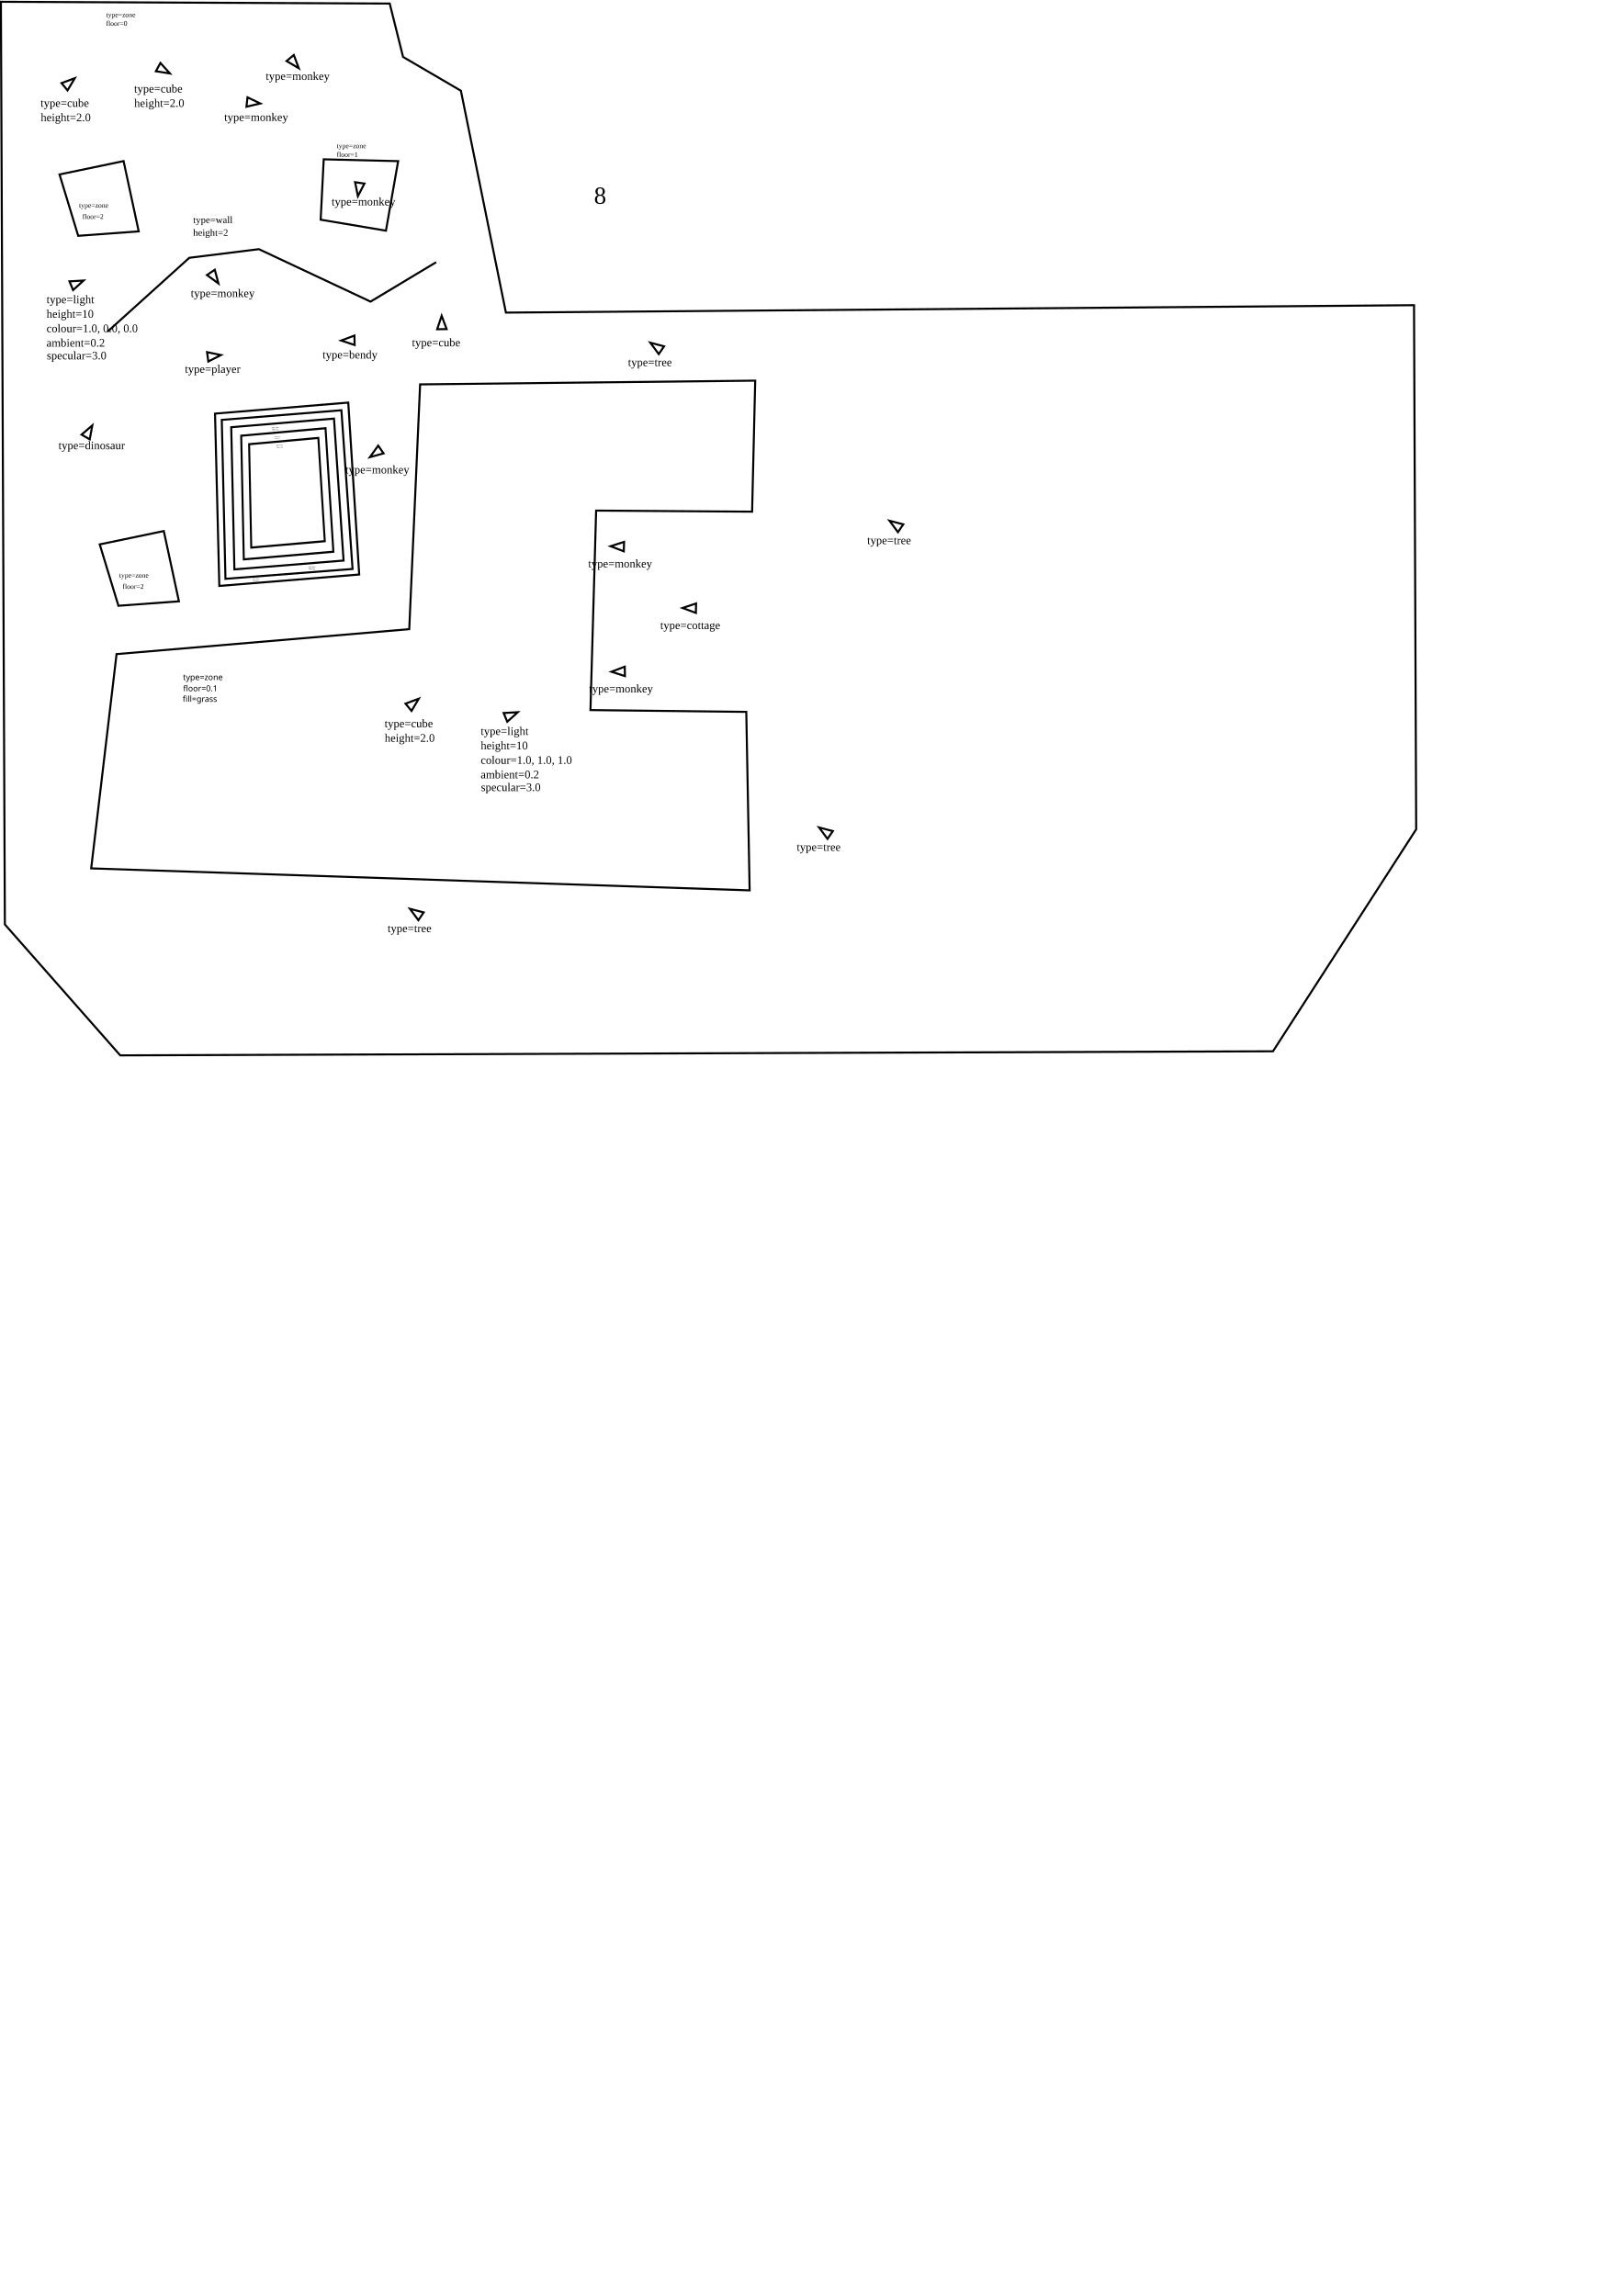
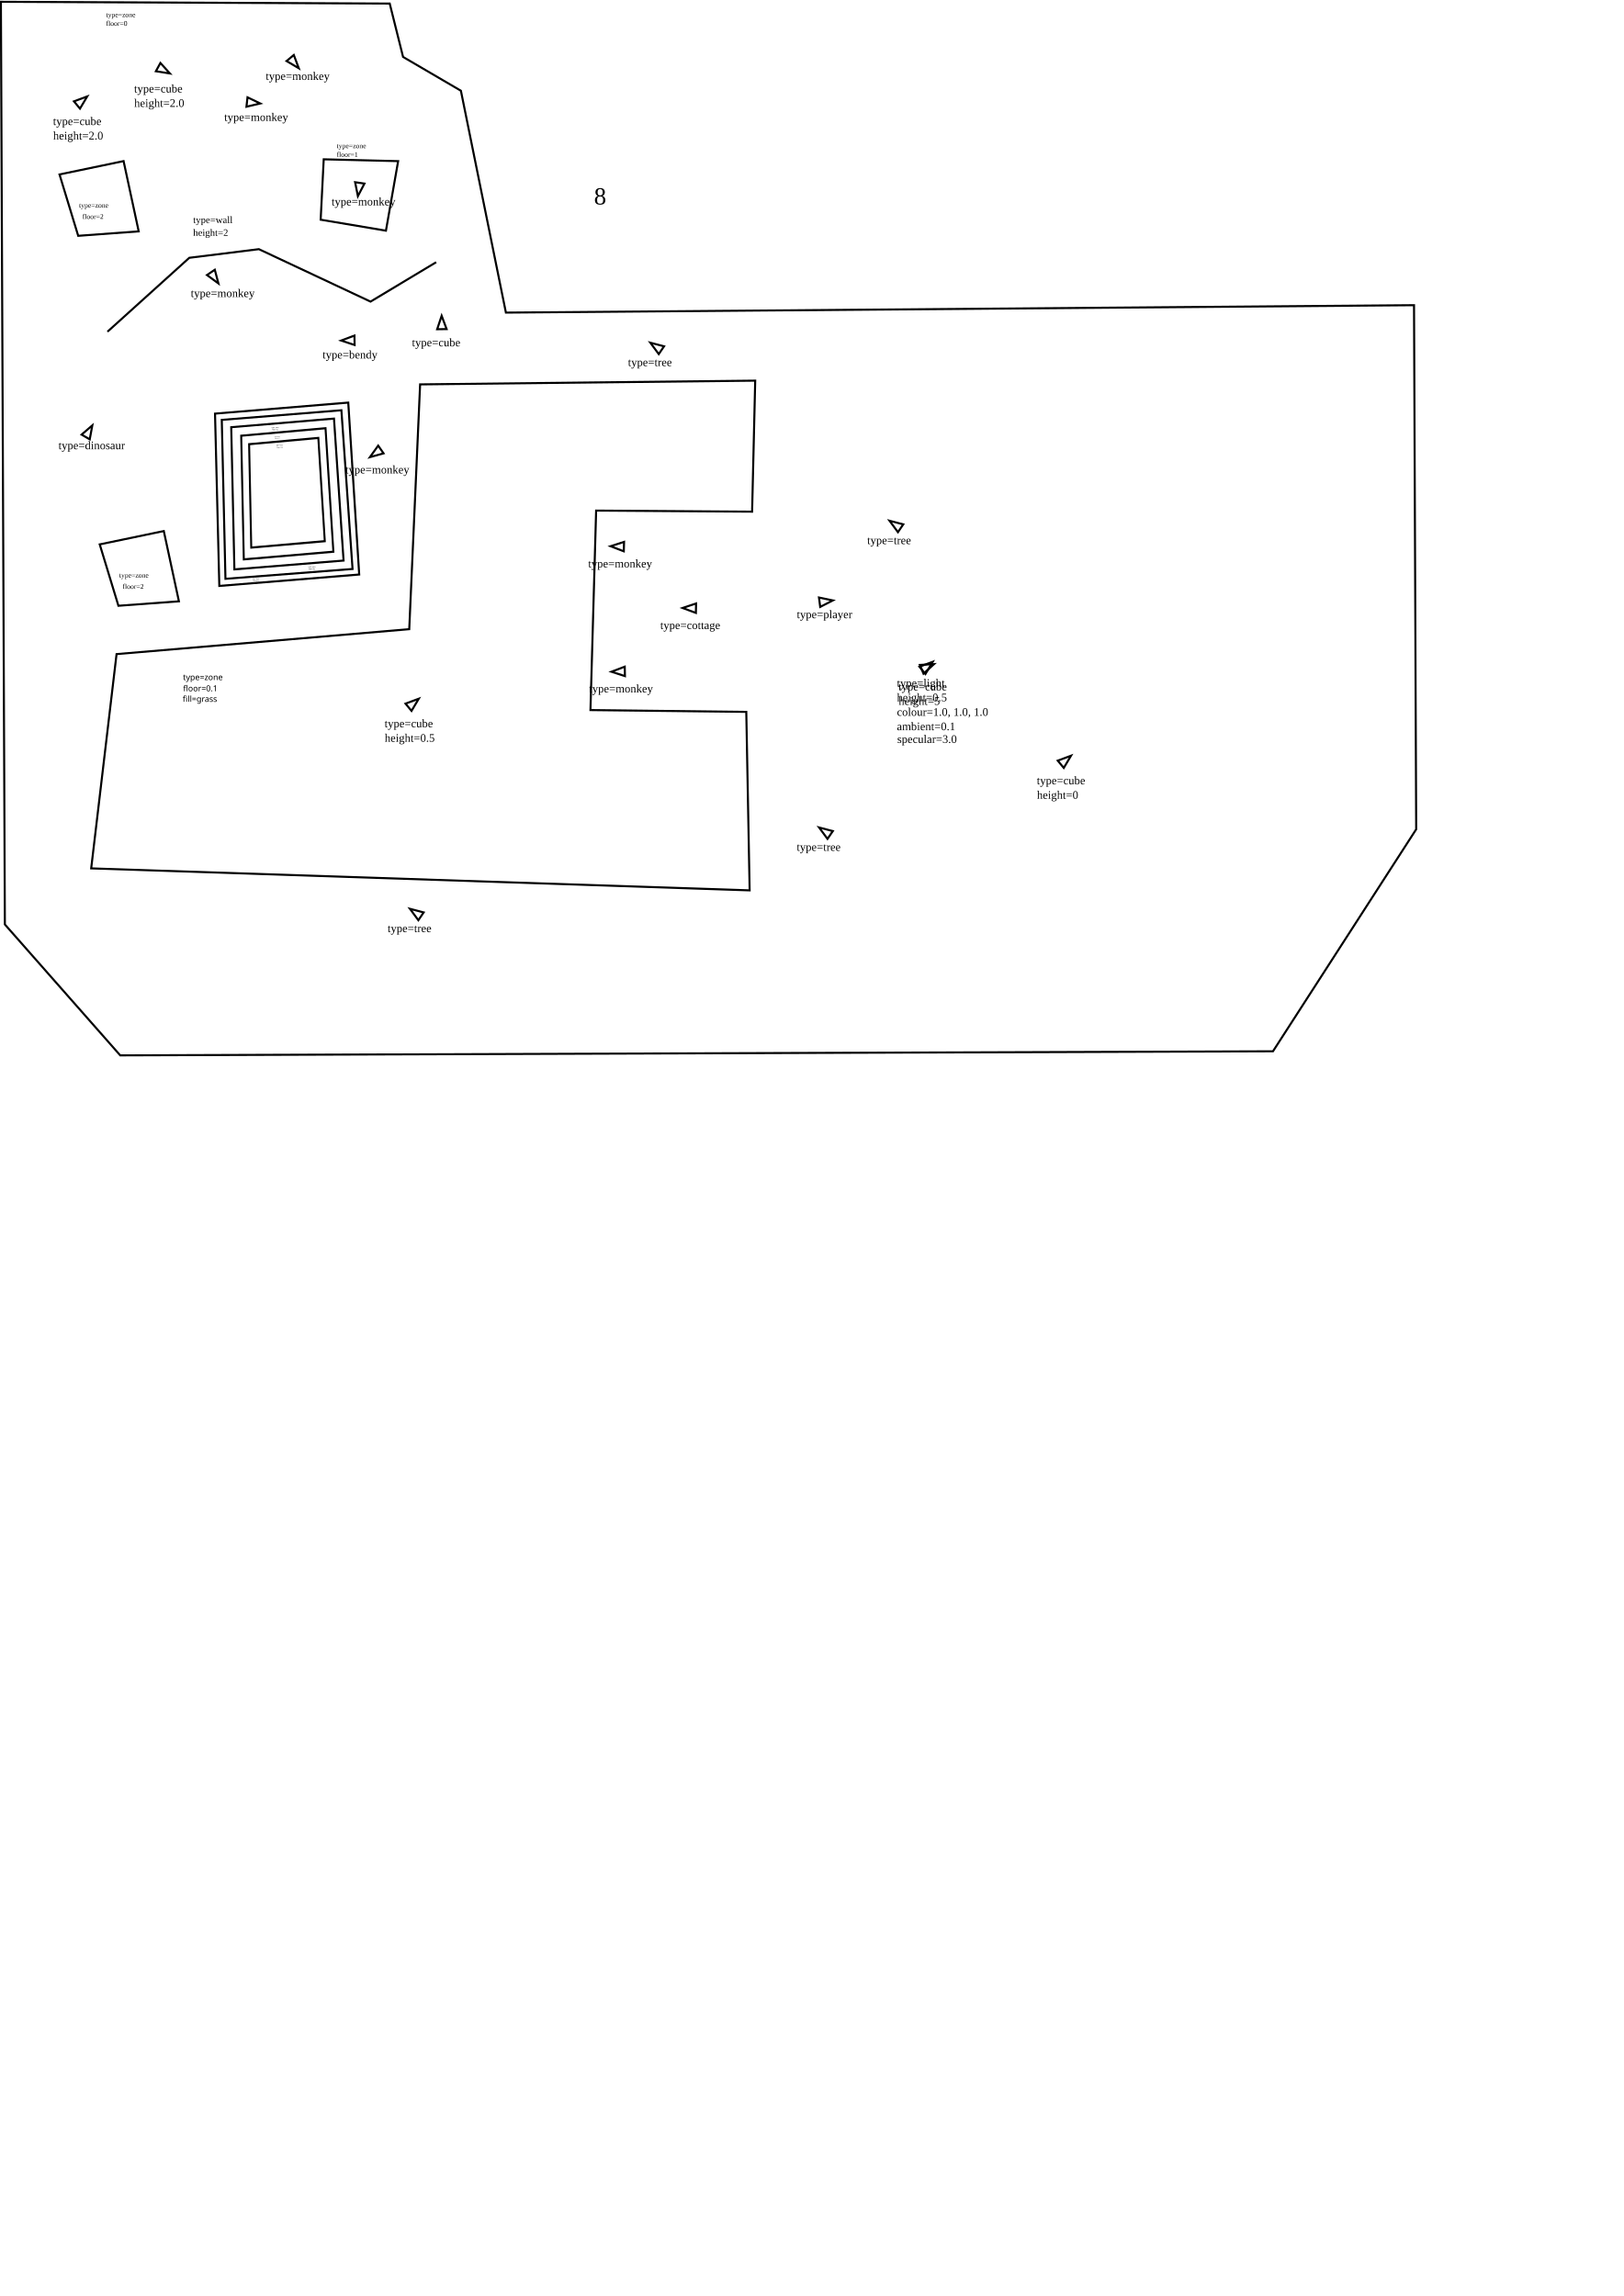
<svg xmlns="http://www.w3.org/2000/svg" width="210mm" height="297mm" viewBox="0 0 210 297" version="1.1" id="svg1">
  <defs id="defs1">
    <rect x="357.962" y="869.614" width="268.471" height="112.836" id="rect1" />
  </defs>
  <g id="layer1">
    <text xml:space="preserve" transform="matrix(0.2645833,0,0,0.2645833,-17.88486,-206.5387)" id="text1" style="text-align:start;writing-mode:lr-tb;direction:ltr;white-space:pre;shape-inside:url(#rect1);display:inline;fill:#000000">
-       <tspan x="357.961" y="880.23" id="tspan53622">8</tspan>
+       <tspan x="357.961" y="880.561" id="tspan1">8</tspan>
    </text>
    <g id="g5">
      <text xml:space="preserve" style="font-size:0.909px;text-align:start;writing-mode:lr-tb;direction:ltr;text-anchor:start;fill:#000000;fill-opacity:1;stroke:none;stroke-width:0.076;stroke-opacity:1" x="13.721" y="2.202" id="text2">
        <tspan id="tspan2" style="fill:#000000;fill-opacity:1;stroke:none;stroke-width:0.076" x="13.721" y="2.202">type=zone</tspan>
      </text>
      <text xml:space="preserve" style="font-size:0.909px;text-align:start;writing-mode:lr-tb;direction:ltr;text-anchor:start;fill:#000000;fill-opacity:1;stroke:none;stroke-width:0.076;stroke-opacity:1" x="13.728" y="3.33" id="text2-7">
        <tspan id="tspan2-2" style="fill:#000000;fill-opacity:1;stroke:none;stroke-width:0.076" x="13.728" y="3.33">floor=0</tspan>
      </text>
-       <g id="g4-5-8-2" transform="translate(31.58906,68.63706)">
+       <g id="g4-5-8-2" transform="translate(85.42039,62.4175)">
        <path style="fill:none;fill-opacity:1;stroke:#000000;stroke-width:0.265;stroke-opacity:1" d="m 33.55,23.595 0.468,1.128 1.362,-1.232 z" id="path2-1-7-3" />
        <text xml:space="preserve" style="font-size:1.501px;text-align:start;writing-mode:lr-tb;direction:ltr;text-anchor:start;fill:#000000;fill-opacity:1;stroke:none;stroke-width:0.125;stroke-opacity:1" x="30.582" y="26.427" id="text3-3-1-7">
          <tspan id="tspan3-9-5-5" style="fill:#000000;fill-opacity:1;stroke:none;stroke-width:0.125" x="30.582" y="26.427">type=light</tspan>
        </text>
        <text xml:space="preserve" style="font-size:1.501px;text-align:start;writing-mode:lr-tb;direction:ltr;text-anchor:start;fill:#000000;fill-opacity:1;stroke:none;stroke-width:0.125;stroke-opacity:1" x="30.582" y="28.298" id="text3-3-1-7-9">
-           <tspan id="tspan3-9-5-5-2" style="fill:#000000;fill-opacity:1;stroke:none;stroke-width:0.125" x="30.582" y="28.298">height=10</tspan>
+           <tspan id="tspan3-9-5-5-2" style="fill:#000000;fill-opacity:1;stroke:none;stroke-width:0.125" x="30.582" y="28.298">height=0.5</tspan>
        </text>
        <text xml:space="preserve" style="font-size:1.501px;text-align:start;writing-mode:lr-tb;direction:ltr;text-anchor:start;fill:#000000;fill-opacity:1;stroke:none;stroke-width:0.125;stroke-opacity:1" x="30.582" y="30.169" id="text3-3-1-7-2">
          <tspan id="tspan3-9-5-5-8" style="fill:#000000;fill-opacity:1;stroke:none;stroke-width:0.125" x="30.582" y="30.169">colour=1.0, 1.0, 1.0</tspan>
        </text>
        <text xml:space="preserve" style="font-size:1.501px;text-align:start;writing-mode:lr-tb;direction:ltr;text-anchor:start;fill:#000000;fill-opacity:1;stroke:none;stroke-width:0.125;stroke-opacity:1" x="30.582" y="32.04" id="text3-3-1-7-97">
-           <tspan id="tspan3-9-5-5-3" style="fill:#000000;fill-opacity:1;stroke:none;stroke-width:0.125" x="30.582" y="32.04">ambient=0.2</tspan>
+           <tspan id="tspan3-9-5-5-3" style="fill:#000000;fill-opacity:1;stroke:none;stroke-width:0.125" x="30.582" y="32.04">ambient=0.1</tspan>
        </text>
        <text xml:space="preserve" style="font-size:1.501px;text-align:start;writing-mode:lr-tb;direction:ltr;text-anchor:start;fill:#000000;fill-opacity:1;stroke:none;stroke-width:0.125;stroke-opacity:1" x="30.617" y="33.686" id="text3-3-1-7-97-3">
          <tspan id="tspan3-9-5-5-3-6" style="fill:#000000;fill-opacity:1;stroke:none;stroke-width:0.125" x="30.617" y="33.686">specular=3.0</tspan>
-         </text>
-       </g>
-       <g id="g4-5-8-2-9" transform="translate(-24.56776,12.79723)">
-         <path style="fill:none;fill-opacity:1;stroke:#000000;stroke-width:0.265;stroke-opacity:1" d="m 33.55,23.595 0.468,1.128 1.362,-1.232 z" id="path2-1-7-3-2" />
-         <text xml:space="preserve" style="font-size:1.501px;text-align:start;writing-mode:lr-tb;direction:ltr;text-anchor:start;fill:#000000;fill-opacity:1;stroke:none;stroke-width:0.125;stroke-opacity:1" x="30.582" y="26.427" id="text3-3-1-7-0">
-           <tspan id="tspan3-9-5-5-23" style="fill:#000000;fill-opacity:1;stroke:none;stroke-width:0.125" x="30.582" y="26.427">type=light</tspan>
-         </text>
-         <text xml:space="preserve" style="font-size:1.501px;text-align:start;writing-mode:lr-tb;direction:ltr;text-anchor:start;fill:#000000;fill-opacity:1;stroke:none;stroke-width:0.125;stroke-opacity:1" x="30.582" y="28.298" id="text3-3-1-7-9-7">
-           <tspan id="tspan3-9-5-5-2-5" style="fill:#000000;fill-opacity:1;stroke:none;stroke-width:0.125" x="30.582" y="28.298">height=10</tspan>
-         </text>
-         <text xml:space="preserve" style="font-size:1.501px;text-align:start;writing-mode:lr-tb;direction:ltr;text-anchor:start;fill:#000000;fill-opacity:1;stroke:none;stroke-width:0.125;stroke-opacity:1" x="30.582" y="30.169" id="text3-3-1-7-2-9">
-           <tspan id="tspan3-9-5-5-8-2" style="fill:#000000;fill-opacity:1;stroke:none;stroke-width:0.125" x="30.582" y="30.169">colour=1.0, 0.0, 0.0</tspan>
-         </text>
-         <text xml:space="preserve" style="font-size:1.501px;text-align:start;writing-mode:lr-tb;direction:ltr;text-anchor:start;fill:#000000;fill-opacity:1;stroke:none;stroke-width:0.125;stroke-opacity:1" x="30.582" y="32.04" id="text3-3-1-7-97-2">
-           <tspan id="tspan3-9-5-5-3-8" style="fill:#000000;fill-opacity:1;stroke:none;stroke-width:0.125" x="30.582" y="32.04">ambient=0.2</tspan>
-         </text>
-         <text xml:space="preserve" style="font-size:1.501px;text-align:start;writing-mode:lr-tb;direction:ltr;text-anchor:start;fill:#000000;fill-opacity:1;stroke:none;stroke-width:0.125;stroke-opacity:1" x="30.617" y="33.686" id="text3-3-1-7-97-3-9">
-           <tspan id="tspan3-9-5-5-3-6-7" style="fill:#000000;fill-opacity:1;stroke:none;stroke-width:0.125" x="30.617" y="33.686">specular=3.0</tspan>
        </text>
      </g>
      <g id="g4-5-8-6" transform="translate(5.822039,-10.66291)">
        <path style="fill:none;fill-opacity:1;stroke:#000000;stroke-width:0.265;stroke-opacity:1" d="m 26.189,23.254 -0.137,1.213 1.789,-0.418 z" id="path2-1-7-7" />
        <text xml:space="preserve" style="font-size:1.501px;text-align:start;writing-mode:lr-tb;direction:ltr;text-anchor:start;fill:#000000;fill-opacity:1;stroke:none;stroke-width:0.125;stroke-opacity:1" x="23.18" y="26.307" id="text3-3-1-9">
          <tspan id="tspan3-9-5-4" style="fill:#000000;fill-opacity:1;stroke:none;stroke-width:0.125" x="23.18" y="26.307">type=monkey</tspan>
        </text>
      </g>
      <g id="g4-5-3" transform="translate(18.53776,20.06561)">
        <path style="fill:none;fill-opacity:1;stroke:#000000;stroke-width:0.265;stroke-opacity:1" d="m 27.325,24.562 -0.021,-1.221 -1.72,0.646 z" id="path2-1-6" />
        <text xml:space="preserve" style="font-size:1.501px;text-align:start;writing-mode:lr-tb;direction:ltr;text-anchor:start;fill:#000000;fill-opacity:1;stroke:none;stroke-width:0.125;stroke-opacity:1" x="23.18" y="26.307" id="text3-3-7">
          <tspan id="tspan3-9-53" style="fill:#000000;fill-opacity:1;stroke:none;stroke-width:0.125" x="23.18" y="26.307">type=bendy</tspan>
        </text>
      </g>
      <g id="g4-5-3-1" transform="translate(1.489317,12.11764)">
        <path style="fill:none;fill-opacity:1;stroke:#000000;stroke-width:0.265;stroke-opacity:1" d="m 26.291,22.776 -1.011,0.684 1.48,1.088 z" id="path2-1-6-2" />
        <text xml:space="preserve" style="font-size:1.501px;text-align:start;writing-mode:lr-tb;direction:ltr;text-anchor:start;fill:#000000;fill-opacity:1;stroke:none;stroke-width:0.125;stroke-opacity:1" x="23.18" y="26.307" id="text3-3-7-7">
          <tspan id="tspan3-9-53-0" style="fill:#000000;fill-opacity:1;stroke:none;stroke-width:0.125" x="23.18" y="26.307">type=monkey</tspan>
        </text>
      </g>
      <g id="g4-5-8-6-5" transform="translate(30.1,18.4964)">
        <path style="fill:none;fill-opacity:1;stroke:#000000;stroke-width:0.265;stroke-opacity:1" d="M 26.442,24.091 27.662,24.073 27.02,22.352 Z" id="path2-1-7-7-6" />
        <text xml:space="preserve" style="font-size:1.501px;text-align:start;writing-mode:lr-tb;direction:ltr;text-anchor:start;fill:#000000;fill-opacity:1;stroke:none;stroke-width:0.125;stroke-opacity:1" x="23.18" y="26.307" id="text3-3-1-9-2">
          <tspan id="tspan3-9-5-4-9" style="fill:#000000;fill-opacity:1;stroke:none;stroke-width:0.125" x="23.18" y="26.307">type=cube</tspan>
        </text>
      </g>
      <g id="g4-5-8-6-5-3" transform="translate(21.48873,34.93369)">
        <path style="fill:none;fill-opacity:1;stroke:#000000;stroke-width:0.265;stroke-opacity:1" d="m 28.119,23.714 -0.695,-1.004 -1.072,1.492 z" id="path2-1-7-7-6-8" />
        <text xml:space="preserve" style="font-size:1.501px;text-align:start;writing-mode:lr-tb;direction:ltr;text-anchor:start;fill:#000000;fill-opacity:1;stroke:none;stroke-width:0.125;stroke-opacity:1" x="23.18" y="26.307" id="text3-3-1-9-2-48">
          <tspan id="tspan3-9-5-4-9-0" style="fill:#000000;fill-opacity:1;stroke:none;stroke-width:0.125" x="23.18" y="26.307">type=monkey</tspan>
        </text>
      </g>
      <g id="g4-5-8-6-5-32" transform="translate(52.89492,47.09292)">
        <path style="fill:none;fill-opacity:1;stroke:#000000;stroke-width:0.265;stroke-opacity:1" d="m 27.782,24.221 0.037,-1.22 -1.748,0.564 z" id="path2-1-7-7-6-6" />
        <text xml:space="preserve" style="font-size:1.501px;text-align:start;writing-mode:lr-tb;direction:ltr;text-anchor:start;fill:#000000;fill-opacity:1;stroke:none;stroke-width:0.125;stroke-opacity:1" x="23.18" y="26.307" id="text3-3-1-9-2-94">
          <tspan id="tspan3-9-5-4-9-1" style="fill:#000000;fill-opacity:1;stroke:none;stroke-width:0.125" x="23.18" y="26.307">type=monkey</tspan>
        </text>
      </g>
      <g id="g4-5-8-6-5-8" transform="translate(53.00565,63.26971)">
        <path style="fill:none;fill-opacity:1;stroke:#000000;stroke-width:0.265;stroke-opacity:1" d="M 27.821,24.189 27.794,22.968 26.078,23.622 Z" id="path2-1-7-7-6-38" />
        <text xml:space="preserve" style="font-size:1.501px;text-align:start;writing-mode:lr-tb;direction:ltr;text-anchor:start;fill:#000000;fill-opacity:1;stroke:none;stroke-width:0.125;stroke-opacity:1" x="23.18" y="26.307" id="text3-3-1-9-2-1">
          <tspan id="tspan3-9-5-4-9-5" style="fill:#000000;fill-opacity:1;stroke:none;stroke-width:0.125" x="23.18" y="26.307">type=monkey</tspan>
        </text>
      </g>
      <g id="g4-5-8-6-5-2" transform="translate(62.2115,55.06791)">
        <path style="fill:none;fill-opacity:1;stroke:#000000;stroke-width:0.265;stroke-opacity:1" d="m 27.79,24.214 0.023,-1.22 -1.742,0.584 z" id="path2-1-7-7-6-3" />
        <text xml:space="preserve" style="font-size:1.501px;text-align:start;writing-mode:lr-tb;direction:ltr;text-anchor:start;fill:#000000;fill-opacity:1;stroke:none;stroke-width:0.125;stroke-opacity:1" x="23.18" y="26.307" id="text3-3-1-9-2-9">
          <tspan id="tspan3-9-5-4-9-97" style="fill:#000000;fill-opacity:1;stroke:none;stroke-width:0.125" x="23.18" y="26.307">type=cottage</tspan>
        </text>
      </g>
      <g id="g4-5-8-6-2" transform="translate(11.18701,-15.96969)">
        <path style="fill:none;fill-opacity:1;stroke:#000000;stroke-width:0.265;stroke-opacity:1" d="m 26.812,23.083 -0.937,0.782 1.582,0.934 z" id="path2-1-7-7-0" />
        <text xml:space="preserve" style="font-size:1.501px;text-align:start;writing-mode:lr-tb;direction:ltr;text-anchor:start;fill:#000000;fill-opacity:1;stroke:none;stroke-width:0.125;stroke-opacity:1" x="23.18" y="26.307" id="text3-3-1-9-4">
          <tspan id="tspan3-9-5-4-4" style="fill:#000000;fill-opacity:1;stroke:none;stroke-width:0.125" x="23.18" y="26.307">type=monkey</tspan>
        </text>
      </g>
-       <g id="g4-7-6" transform="translate(0.7349449,21.92168)">
+       <g id="g4-7-6" transform="translate(79.87344,53.66287)">
        <path style="fill:none;fill-opacity:1;stroke:#000000;stroke-width:0.265;stroke-opacity:1" d="m 26.047,23.631 0.16,1.21 1.635,-0.837 z" id="path2-55-7" />
        <text xml:space="preserve" style="font-size:1.501px;text-align:start;writing-mode:lr-tb;direction:ltr;text-anchor:start;fill:#000000;fill-opacity:1;stroke:none;stroke-width:0.125;stroke-opacity:1" x="23.18" y="26.307" id="text3-4-8">
          <tspan id="tspan3-1-4" style="fill:#000000;fill-opacity:1;stroke:none;stroke-width:0.125" x="23.18" y="26.307">type=player</tspan>
        </text>
      </g>
      <g id="g6" transform="translate(11.96265,8.297953)">
        <text xml:space="preserve" style="font-size:0.909px;text-align:start;writing-mode:lr-tb;direction:ltr;text-anchor:start;fill:#000000;fill-opacity:1;stroke:none;stroke-width:0.076;stroke-opacity:1" x="31.588" y="10.856" id="text2-8">
          <tspan id="tspan2-20" style="fill:#000000;fill-opacity:1;stroke:none;stroke-width:0.076" x="31.588" y="10.856">type=zone</tspan>
        </text>
        <text xml:space="preserve" style="font-size:0.909px;text-align:start;writing-mode:lr-tb;direction:ltr;text-anchor:start;fill:#000000;fill-opacity:1;stroke:none;stroke-width:0.076;stroke-opacity:1" x="31.595" y="11.984" id="text2-7-7">
          <tspan id="tspan2-2-4" style="fill:#000000;fill-opacity:1;stroke:none;stroke-width:0.076" x="31.595" y="11.984">floor=1</tspan>
        </text>
        <path style="fill:none;fill-opacity:1;stroke:#000000;stroke-width:0.265;stroke-opacity:1" d="m 29.905,12.309 -0.395,7.812 8.443,1.42 1.578,-8.995 z" id="path5" />
        <g id="g4-5-8-6-2-9" transform="translate(7.73476,-8.031607)">
          <path style="fill:none;fill-opacity:1;stroke:#000000;stroke-width:0.265;stroke-opacity:1" d="m 27.438,23.481 -1.208,-0.177 0.359,1.801 z" id="path2-1-7-7-0-9" />
          <text xml:space="preserve" style="font-size:1.501px;text-align:start;writing-mode:lr-tb;direction:ltr;text-anchor:start;fill:#000000;fill-opacity:1;stroke:none;stroke-width:0.125;stroke-opacity:1" x="23.18" y="26.307" id="text3-3-1-9-4-9">
            <tspan id="tspan3-9-5-4-4-3" style="fill:#000000;fill-opacity:1;stroke:none;stroke-width:0.125" x="23.18" y="26.307">type=monkey</tspan>
          </text>
        </g>
      </g>
      <g id="g7" transform="translate(3.15172,-30.0846)">
        <text xml:space="preserve" style="font-size:0.909px;text-align:start;writing-mode:lr-tb;direction:ltr;text-anchor:start;fill:#000000;fill-opacity:1;stroke:none;stroke-width:0.076;stroke-opacity:1" x="7.07" y="56.937" id="text2-3">
          <tspan id="tspan2-9" style="fill:#000000;fill-opacity:1;stroke:none;stroke-width:0.076" x="7.07" y="56.937">type=zone</tspan>
        </text>
        <text xml:space="preserve" style="font-size:0.909px;text-align:start;writing-mode:lr-tb;direction:ltr;text-anchor:start;fill:#000000;fill-opacity:1;stroke:none;stroke-width:0.076;stroke-opacity:1" x="7.507" y="58.387" id="text2-3-3">
          <tspan id="tspan2-9-6" style="fill:#000000;fill-opacity:1;stroke:none;stroke-width:0.076" x="7.507" y="58.387">floor=2</tspan>
        </text>
        <path style="fill:none;fill-opacity:1;stroke:#000000;stroke-width:0.265;stroke-opacity:1" d="m 6.962,60.589 7.825,-0.575 -1.956,-9.091 -8.286,1.726 z" id="path6" />
      </g>
      <g id="g7-1" transform="translate(8.353112,17.7701)">
        <text xml:space="preserve" style="font-size:0.909px;text-align:start;writing-mode:lr-tb;direction:ltr;text-anchor:start;fill:#000000;fill-opacity:1;stroke:none;stroke-width:0.076;stroke-opacity:1" x="7.07" y="56.937" id="text2-3-8">
          <tspan id="tspan2-9-7" style="fill:#000000;fill-opacity:1;stroke:none;stroke-width:0.076" x="7.07" y="56.937">type=zone</tspan>
        </text>
        <text xml:space="preserve" style="font-size:0.909px;text-align:start;writing-mode:lr-tb;direction:ltr;text-anchor:start;fill:#000000;fill-opacity:1;stroke:none;stroke-width:0.076;stroke-opacity:1" x="7.507" y="58.387" id="text2-3-3-9">
          <tspan id="tspan2-9-6-2" style="fill:#000000;fill-opacity:1;stroke:none;stroke-width:0.076" x="7.507" y="58.387">floor=2</tspan>
        </text>
        <path style="fill:none;fill-opacity:1;stroke:#000000;stroke-width:0.265;stroke-opacity:1" d="m 6.962,60.589 7.825,-0.575 -1.956,-9.091 -8.286,1.726 z" id="path6-0" />
      </g>
      <g id="g7-4" transform="translate(26.38602,10.8822)">
        <text xml:space="preserve" style="font-size:0.202px;text-align:start;writing-mode:lr-tb;direction:ltr;text-anchor:start;fill:#000000;fill-opacity:1;stroke:none;stroke-width:0.076;stroke-opacity:1" x="6.291" y="64.041" id="text2-3-0">
          <tspan id="tspan2-9-9" style="fill:#000000;fill-opacity:1;stroke:none;stroke-width:0.076" x="6.291" y="64.041">type=zone</tspan>
        </text>
        <text xml:space="preserve" style="font-size:0.202px;text-align:start;writing-mode:lr-tb;direction:ltr;text-anchor:start;fill:#000000;fill-opacity:1;stroke:none;stroke-width:0.076;stroke-opacity:1" x="6.341" y="64.306" id="text2-3-3-2">
          <tspan id="tspan2-9-6-4" style="fill:#000000;fill-opacity:1;stroke:none;stroke-width:0.076" x="6.341" y="64.306">floor=0.2</tspan>
        </text>
        <path style="fill:none;fill-opacity:1;stroke:#000000;stroke-width:0.265;stroke-opacity:1" d="M 1.979,64.911 20.071,63.435 18.655,41.196 1.424,42.622 Z" id="path6-9" />
        <g id="g10">
          <text xml:space="preserve" style="font-size:0.222px;text-align:start;writing-mode:lr-tb;direction:ltr;text-anchor:start;fill:#000000;fill-opacity:1;stroke:none;stroke-width:0.076;stroke-opacity:1" x="13.485" y="62.5" id="text2-3-0-0">
            <tspan id="tspan2-9-9-9" style="fill:#000000;fill-opacity:1;stroke:none;stroke-width:0.076" x="13.485" y="62.5">type=zone</tspan>
          </text>
          <text xml:space="preserve" style="font-size:0.222px;text-align:start;writing-mode:lr-tb;direction:ltr;text-anchor:start;fill:#000000;fill-opacity:1;stroke:none;stroke-width:0.076;stroke-opacity:1" x="13.54" y="62.791" id="text2-3-3-2-3">
            <tspan id="tspan2-9-6-4-0" style="fill:#000000;fill-opacity:1;stroke:none;stroke-width:0.076" x="13.54" y="62.791">floor=0.2</tspan>
          </text>
          <path style="fill:none;fill-opacity:1;stroke:#000000;stroke-width:0.265;stroke-opacity:1" d="M 2.297,43.432 2.773,63.991 19.211,62.718 17.768,42.186 Z" id="path10" />
          <g id="g1865">
            <text xml:space="preserve" style="font-size:0.217px;text-align:start;writing-mode:lr-tb;direction:ltr;text-anchor:start;fill:#000000;fill-opacity:1;stroke:none;stroke-width:0.076;stroke-opacity:1" x="8.747" y="44.486" id="text2-3-0-0-6">
              <tspan id="tspan2-9-9-9-7" style="fill:#000000;fill-opacity:1;stroke:none;stroke-width:0.076" x="8.747" y="44.486">type=zone</tspan>
            </text>
            <text xml:space="preserve" style="font-size:0.217px;text-align:start;writing-mode:lr-tb;direction:ltr;text-anchor:start;fill:#000000;fill-opacity:1;stroke:none;stroke-width:0.076;stroke-opacity:1" x="8.8" y="44.771" id="text2-3-3-2-3-5">
              <tspan id="tspan2-9-6-4-0-3" style="fill:#000000;fill-opacity:1;stroke:none;stroke-width:0.076" x="8.8" y="44.771">floor=0.2</tspan>
            </text>
            <path style="fill:none;fill-opacity:1;stroke:#000000;stroke-width:0.265;stroke-opacity:1" d="M 3.52,44.379 3.929,62.77 18.049,61.631 16.81,43.265 Z" id="path10-3" />
            <g id="g1865-5" transform="matrix(0.8204918,0,0,0.8697439,1.921924,6.881878)" style="stroke-width:1.184">
              <text xml:space="preserve" style="font-size:0.206px;text-align:start;writing-mode:lr-tb;direction:ltr;text-anchor:start;fill:#000000;fill-opacity:1;stroke:none;stroke-width:0.09;stroke-opacity:1" x="8.762" y="44.582" id="text2-3-0-0-6-6">
                <tspan id="tspan2-9-9-9-7-2" style="fill:#000000;fill-opacity:1;stroke:none;stroke-width:0.09" x="8.762" y="44.582">type=zone</tspan>
              </text>
              <text xml:space="preserve" style="font-size:0.206px;text-align:start;writing-mode:lr-tb;direction:ltr;text-anchor:start;fill:#000000;fill-opacity:1;stroke:none;stroke-width:0.09;stroke-opacity:1" x="8.812" y="44.853" id="text2-3-3-2-3-5-9">
                <tspan id="tspan2-9-6-4-0-3-1" style="fill:#000000;fill-opacity:1;stroke:none;stroke-width:0.09" x="8.812" y="44.853">floor=0.2</tspan>
              </text>
              <g id="g1865-5-7" transform="matrix(0.820949,0,0,0.8360907,1.877445,8.535703)" style="stroke-width:1.429">
                <text xml:space="preserve" style="font-size:0.303px;text-align:start;writing-mode:lr-tb;direction:ltr;text-anchor:start;fill:#000000;fill-opacity:1;stroke:none;stroke-width:0.108;stroke-opacity:1" x="8.759" y="44.651" id="text2-3-0-0-6-6-0">
                  <tspan id="tspan2-9-9-9-7-2-9" style="fill:#000000;fill-opacity:1;stroke:none;stroke-width:0.108" x="8.759" y="44.651">type=zone</tspan>
                </text>
                <text xml:space="preserve" style="font-size:0.303px;text-align:start;writing-mode:lr-tb;direction:ltr;text-anchor:start;fill:#000000;fill-opacity:1;stroke:none;stroke-width:0.108;stroke-opacity:1" x="8.834" y="45.049" id="text2-3-3-2-3-5-9-3">
                  <tspan id="tspan2-9-6-4-0-3-1-6" style="fill:#000000;fill-opacity:1;stroke:none;stroke-width:0.108" x="8.834" y="45.049">floor=0.2</tspan>
                </text>
                <path style="fill:none;fill-opacity:1;stroke:#000000;stroke-width:0.378;stroke-opacity:1" d="M 3.52,44.379 3.929,62.77 18.049,61.631 16.81,43.265 Z" id="path10-3-2-0" />
              </g>
              <path style="fill:none;fill-opacity:1;stroke:#000000;stroke-width:0.313;stroke-opacity:1" d="M 3.52,44.379 3.929,62.77 18.049,61.631 16.81,43.265 Z" id="path10-3-2" />
            </g>
          </g>
        </g>
      </g>
      <path style="fill:none;fill-opacity:1;stroke:#000000;stroke-width:0.265;stroke-opacity:1" d="M 0.63,119.583 15.551,136.518 164.64,135.989 183.161,107.274 182.881,39.478 65.431,40.437 59.61,11.738 52.13,7.365 50.404,0.46 0.115,0.23 Z" id="path8" />
      <g id="g9">
        <path style="fill:none;fill-opacity:1;stroke:#000000;stroke-width:0.265;stroke-opacity:1" d="m 13.901,42.906 10.584,-9.559 8.996,-1.116 14.44,6.784 8.49,-5.095" id="path9" />
        <text xml:space="preserve" style="font-size:1.272px;text-align:start;writing-mode:lr-tb;direction:ltr;text-anchor:start;fill:#000000;fill-opacity:1;stroke:none;stroke-width:0.106;stroke-opacity:1" x="24.985" y="28.853" id="text9">
          <tspan id="tspan9" style="fill:#000000;fill-opacity:1;stroke:none;stroke-width:0.106" x="24.985" y="28.853">type=wall</tspan>
        </text>
        <text xml:space="preserve" style="font-size:1.272px;text-align:start;writing-mode:lr-tb;direction:ltr;text-anchor:start;fill:#000000;fill-opacity:1;stroke:none;stroke-width:0.106;stroke-opacity:1" x="24.98" y="30.506" id="text9-3">
          <tspan id="tspan9-7" style="fill:#000000;fill-opacity:1;stroke:none;stroke-width:0.106" x="24.98" y="30.506">height=2</tspan>
        </text>
      </g>
      <g id="g4-5-8-6-0-0" transform="translate(-15.62314,31.80567)">
        <path style="fill:none;fill-opacity:1;stroke:#000000;stroke-width:0.265;stroke-opacity:1" d="m 26.173,24.413 1.056,0.613 0.335,-1.806 z" id="path2-1-7-7-5-4" />
        <text xml:space="preserve" style="font-size:1.501px;text-align:start;writing-mode:lr-tb;direction:ltr;text-anchor:start;fill:#000000;fill-opacity:1;stroke:none;stroke-width:0.125;stroke-opacity:1" x="23.18" y="26.307" id="text3-3-1-9-2-4">
          <tspan id="tspan3-9-5-4-3-44" style="fill:#000000;fill-opacity:1;stroke:none;stroke-width:0.125" x="23.18" y="26.307">type=dinosaur</tspan>
        </text>
      </g>
      <g id="g4-5-8-6-0-893-2-3" transform="translate(88.97304,44.07742)">
        <path style="fill:none;fill-opacity:1;stroke:#000000;stroke-width:0.265;stroke-opacity:1" d="m 27.162,24.76 0.688,-1.008 -1.777,-0.466 z" id="path2-1-7-7-5-68-6-6" />
        <text xml:space="preserve" style="font-size:1.501px;text-align:start;writing-mode:lr-tb;direction:ltr;text-anchor:start;fill:#000000;fill-opacity:1;stroke:none;stroke-width:0.125;stroke-opacity:1" x="23.18" y="26.307" id="text3-3-1-9-2-02-5-7">
          <tspan id="tspan3-9-5-4-3-10-2-5" style="fill:#000000;fill-opacity:1;stroke:none;stroke-width:0.125" x="23.18" y="26.307">type=tree</tspan>
        </text>
      </g>
      <g id="g4-5-8-6-0-893-2-3-3" transform="translate(79.86166,83.75342)">
        <path style="fill:none;fill-opacity:1;stroke:#000000;stroke-width:0.265;stroke-opacity:1" d="m 27.162,24.76 0.688,-1.008 -1.777,-0.466 z" id="path2-1-7-7-5-68-6-6-5" />
        <text xml:space="preserve" style="font-size:1.501px;text-align:start;writing-mode:lr-tb;direction:ltr;text-anchor:start;fill:#000000;fill-opacity:1;stroke:none;stroke-width:0.125;stroke-opacity:1" x="23.18" y="26.307" id="text3-3-1-9-2-02-5-7-6">
          <tspan id="tspan3-9-5-4-3-10-2-5-2" style="fill:#000000;fill-opacity:1;stroke:none;stroke-width:0.125" x="23.18" y="26.307">type=tree</tspan>
        </text>
      </g>
      <g id="g4-5-8-6-0-893-2-3-3-9" transform="translate(58.03702,21.04506)">
        <path style="fill:none;fill-opacity:1;stroke:#000000;stroke-width:0.265;stroke-opacity:1" d="m 27.162,24.76 0.688,-1.008 -1.777,-0.466 z" id="path2-1-7-7-5-68-6-6-5-9" />
        <text xml:space="preserve" style="font-size:1.501px;text-align:start;writing-mode:lr-tb;direction:ltr;text-anchor:start;fill:#000000;fill-opacity:1;stroke:none;stroke-width:0.125;stroke-opacity:1" x="23.18" y="26.307" id="text3-3-1-9-2-02-5-7-6-1">
          <tspan id="tspan3-9-5-4-3-10-2-5-2-7" style="fill:#000000;fill-opacity:1;stroke:none;stroke-width:0.125" x="23.18" y="26.307">type=tree</tspan>
        </text>
      </g>
      <g id="g4-5-8-6-0-893-2-3-3-5" transform="translate(26.94475,94.2728)">
        <path style="fill:none;fill-opacity:1;stroke:#000000;stroke-width:0.265;stroke-opacity:1" d="m 27.162,24.76 0.688,-1.008 -1.777,-0.466 z" id="path2-1-7-7-5-68-6-6-5-5" />
        <text xml:space="preserve" style="font-size:1.501px;text-align:start;writing-mode:lr-tb;direction:ltr;text-anchor:start;fill:#000000;fill-opacity:1;stroke:none;stroke-width:0.125;stroke-opacity:1" x="23.18" y="26.307" id="text3-3-1-9-2-02-5-7-6-8">
          <tspan id="tspan3-9-5-4-3-10-2-5-2-1" style="fill:#000000;fill-opacity:1;stroke:none;stroke-width:0.125" x="23.18" y="26.307">type=tree</tspan>
        </text>
      </g>
      <g id="g4329">
        <path style="fill:none;stroke:#000000;stroke-width:0.265px;stroke-linecap:butt;stroke-linejoin:miter;stroke-opacity:1" d="m 15.075,84.612 -3.281,27.717 85.16,2.845 -0.434,-23.09 -20.154,-0.232 0.734,-25.805 20.172,0.14 0.402,-16.949 -43.339,0.484 -1.406,31.665 z" id="path1574" />
        <text xml:space="preserve" style="font-style:normal;font-weight:normal;font-size:1.055px;line-height:1.25;font-family:sans-serif;fill:#000000;fill-opacity:1;stroke:none;stroke-width:0.265" x="23.664" y="87.966" id="text2304">
          <tspan id="tspan2302" style="stroke-width:0.265" x="23.664" y="87.966">type=zone</tspan>
        </text>
        <text xml:space="preserve" style="font-style:normal;font-weight:normal;font-size:1.055px;line-height:1.25;font-family:sans-serif;fill:#000000;fill-opacity:1;stroke:none;stroke-width:0.265" x="23.697" y="89.416" id="text2304-3">
          <tspan id="tspan2302-6" style="stroke-width:0.265" x="23.697" y="89.416">floor=0.1</tspan>
        </text>
        <text xml:space="preserve" style="font-style:normal;font-weight:normal;font-size:1.055px;line-height:1.25;font-family:sans-serif;fill:#000000;fill-opacity:1;stroke:none;stroke-width:0.265" x="23.628" y="90.78" id="text2304-3-7">
          <tspan id="tspan2302-6-5" style="stroke-width:0.265" x="23.628" y="90.78">fill=grass</tspan>
        </text>
        <g id="g4-5-8-6-5-7-0" transform="translate(26.55509,67.77941)">
          <path style="fill:none;fill-opacity:1;stroke:#000000;stroke-width:0.265;stroke-opacity:1" d="m 25.89,23.239 0.778,0.94 0.94,-1.578 z" id="path2-1-7-7-6-5-6" />
          <text xml:space="preserve" style="font-size:1.501px;text-align:start;writing-mode:lr-tb;direction:ltr;text-anchor:start;fill:#000000;fill-opacity:1;stroke:none;stroke-width:0.125;stroke-opacity:1" x="23.18" y="26.307" id="text3-3-1-9-2-35-26">
            <tspan id="tspan3-9-5-4-9-62-1" style="fill:#000000;fill-opacity:1;stroke:none;stroke-width:0.125" x="23.18" y="26.307">type=cube</tspan>
          </text>
          <text xml:space="preserve" style="font-size:1.501px;text-align:start;writing-mode:lr-tb;direction:ltr;text-anchor:start;fill:#000000;fill-opacity:1;stroke:none;stroke-width:0.125;stroke-opacity:1" x="23.2" y="28.173" id="text3-3-1-9-2-3-8">
-             <tspan id="tspan3-9-5-4-9-6-7" style="fill:#000000;fill-opacity:1;stroke:none;stroke-width:0.125" x="23.2" y="28.173">height=2.0</tspan>
+             <tspan id="tspan3-9-5-4-9-6-7" style="fill:#000000;fill-opacity:1;stroke:none;stroke-width:0.125" x="23.2" y="28.173">height=0.5</tspan>
          </text>
        </g>
      </g>
-       <g id="g4-5-8-6-5-7" transform="translate(-17.93366,-12.48755)">
+       <g id="g4-5-8-6-5-7" transform="translate(-16.32515,-10.12841)">
        <path style="fill:none;fill-opacity:1;stroke:#000000;stroke-width:0.265;stroke-opacity:1" d="m 25.89,23.239 0.778,0.94 0.94,-1.578 z" id="path2-1-7-7-6-5" />
        <text xml:space="preserve" style="font-size:1.501px;text-align:start;writing-mode:lr-tb;direction:ltr;text-anchor:start;fill:#000000;fill-opacity:1;stroke:none;stroke-width:0.125;stroke-opacity:1" x="23.18" y="26.307" id="text3-3-1-9-2-35">
          <tspan id="tspan3-9-5-4-9-62" style="fill:#000000;fill-opacity:1;stroke:none;stroke-width:0.125" x="23.18" y="26.307">type=cube</tspan>
        </text>
        <text xml:space="preserve" style="font-size:1.501px;text-align:start;writing-mode:lr-tb;direction:ltr;text-anchor:start;fill:#000000;fill-opacity:1;stroke:none;stroke-width:0.125;stroke-opacity:1" x="23.2" y="28.173" id="text3-3-1-9-2-3">
          <tspan id="tspan3-9-5-4-9-6" style="fill:#000000;fill-opacity:1;stroke:none;stroke-width:0.125" x="23.2" y="28.173">height=2.0</tspan>
        </text>
      </g>
      <g id="g4-5-8-6-5-7-9" transform="translate(-5.839457,-14.34528)">
        <path style="fill:none;fill-opacity:1;stroke:#000000;stroke-width:0.265;stroke-opacity:1" d="m 26.586,22.489 -0.585,1.072 1.814,0.288 z" id="path2-1-7-7-6-5-1" />
        <text xml:space="preserve" style="font-size:1.501px;text-align:start;writing-mode:lr-tb;direction:ltr;text-anchor:start;fill:#000000;fill-opacity:1;stroke:none;stroke-width:0.125;stroke-opacity:1" x="23.18" y="26.307" id="text3-3-1-9-2-35-2">
          <tspan id="tspan3-9-5-4-9-62-7" style="fill:#000000;fill-opacity:1;stroke:none;stroke-width:0.125" x="23.18" y="26.307">type=cube</tspan>
        </text>
        <text xml:space="preserve" style="font-size:1.501px;text-align:start;writing-mode:lr-tb;direction:ltr;text-anchor:start;fill:#000000;fill-opacity:1;stroke:none;stroke-width:0.125;stroke-opacity:1" x="23.2" y="28.173" id="text3-3-1-9-2-3-0">
          <tspan id="tspan3-9-5-4-9-6-9" style="fill:#000000;fill-opacity:1;stroke:none;stroke-width:0.125" x="23.2" y="28.173">height=2.0</tspan>
        </text>
      </g>
+       <g id="g4-5-8-6-5-7-0-1" transform="translate(110.913,75.15405)">
+         <path style="fill:none;fill-opacity:1;stroke:#000000;stroke-width:0.265;stroke-opacity:1" d="m 25.89,23.239 0.778,0.94 0.94,-1.578 z" id="path2-1-7-7-6-5-6-9" />
+         <text xml:space="preserve" style="font-size:1.501px;text-align:start;writing-mode:lr-tb;direction:ltr;text-anchor:start;fill:#000000;fill-opacity:1;stroke:none;stroke-width:0.125;stroke-opacity:1" x="23.18" y="26.307" id="text3-3-1-9-2-35-26-3">
+           <tspan id="tspan3-9-5-4-9-62-1-4" style="fill:#000000;fill-opacity:1;stroke:none;stroke-width:0.125" x="23.18" y="26.307">type=cube</tspan>
+         </text>
+         <text xml:space="preserve" style="font-size:1.501px;text-align:start;writing-mode:lr-tb;direction:ltr;text-anchor:start;fill:#000000;fill-opacity:1;stroke:none;stroke-width:0.125;stroke-opacity:1" x="23.2" y="28.173" id="text3-3-1-9-2-3-8-6">
+           <tspan id="tspan3-9-5-4-9-6-7-6" style="fill:#000000;fill-opacity:1;stroke:none;stroke-width:0.125" x="23.2" y="28.173">height=0</tspan>
+         </text>
+       </g>
+       <g id="g4-5-8-6-5-7-0-1-4" transform="translate(93.02295,63.00666)">
+         <path style="fill:none;fill-opacity:1;stroke:#000000;stroke-width:0.265;stroke-opacity:1" d="m 25.89,23.239 0.778,0.94 0.94,-1.578 z" id="path2-1-7-7-6-5-6-9-0" />
+         <text xml:space="preserve" style="font-size:1.501px;text-align:start;writing-mode:lr-tb;direction:ltr;text-anchor:start;fill:#000000;fill-opacity:1;stroke:none;stroke-width:0.125;stroke-opacity:1" x="23.18" y="26.307" id="text3-3-1-9-2-35-26-3-2">
+           <tspan id="tspan3-9-5-4-9-62-1-4-1" style="fill:#000000;fill-opacity:1;stroke:none;stroke-width:0.125" x="23.18" y="26.307">type=cube</tspan>
+         </text>
+         <text xml:space="preserve" style="font-size:1.501px;text-align:start;writing-mode:lr-tb;direction:ltr;text-anchor:start;fill:#000000;fill-opacity:1;stroke:none;stroke-width:0.125;stroke-opacity:1" x="23.2" y="28.173" id="text3-3-1-9-2-3-8-6-7">
+           <tspan id="tspan3-9-5-4-9-6-7-6-7" style="fill:#000000;fill-opacity:1;stroke:none;stroke-width:0.125" x="23.2" y="28.173">height=5</tspan>
+         </text>
+       </g>
    </g>
  </g>
</svg>
